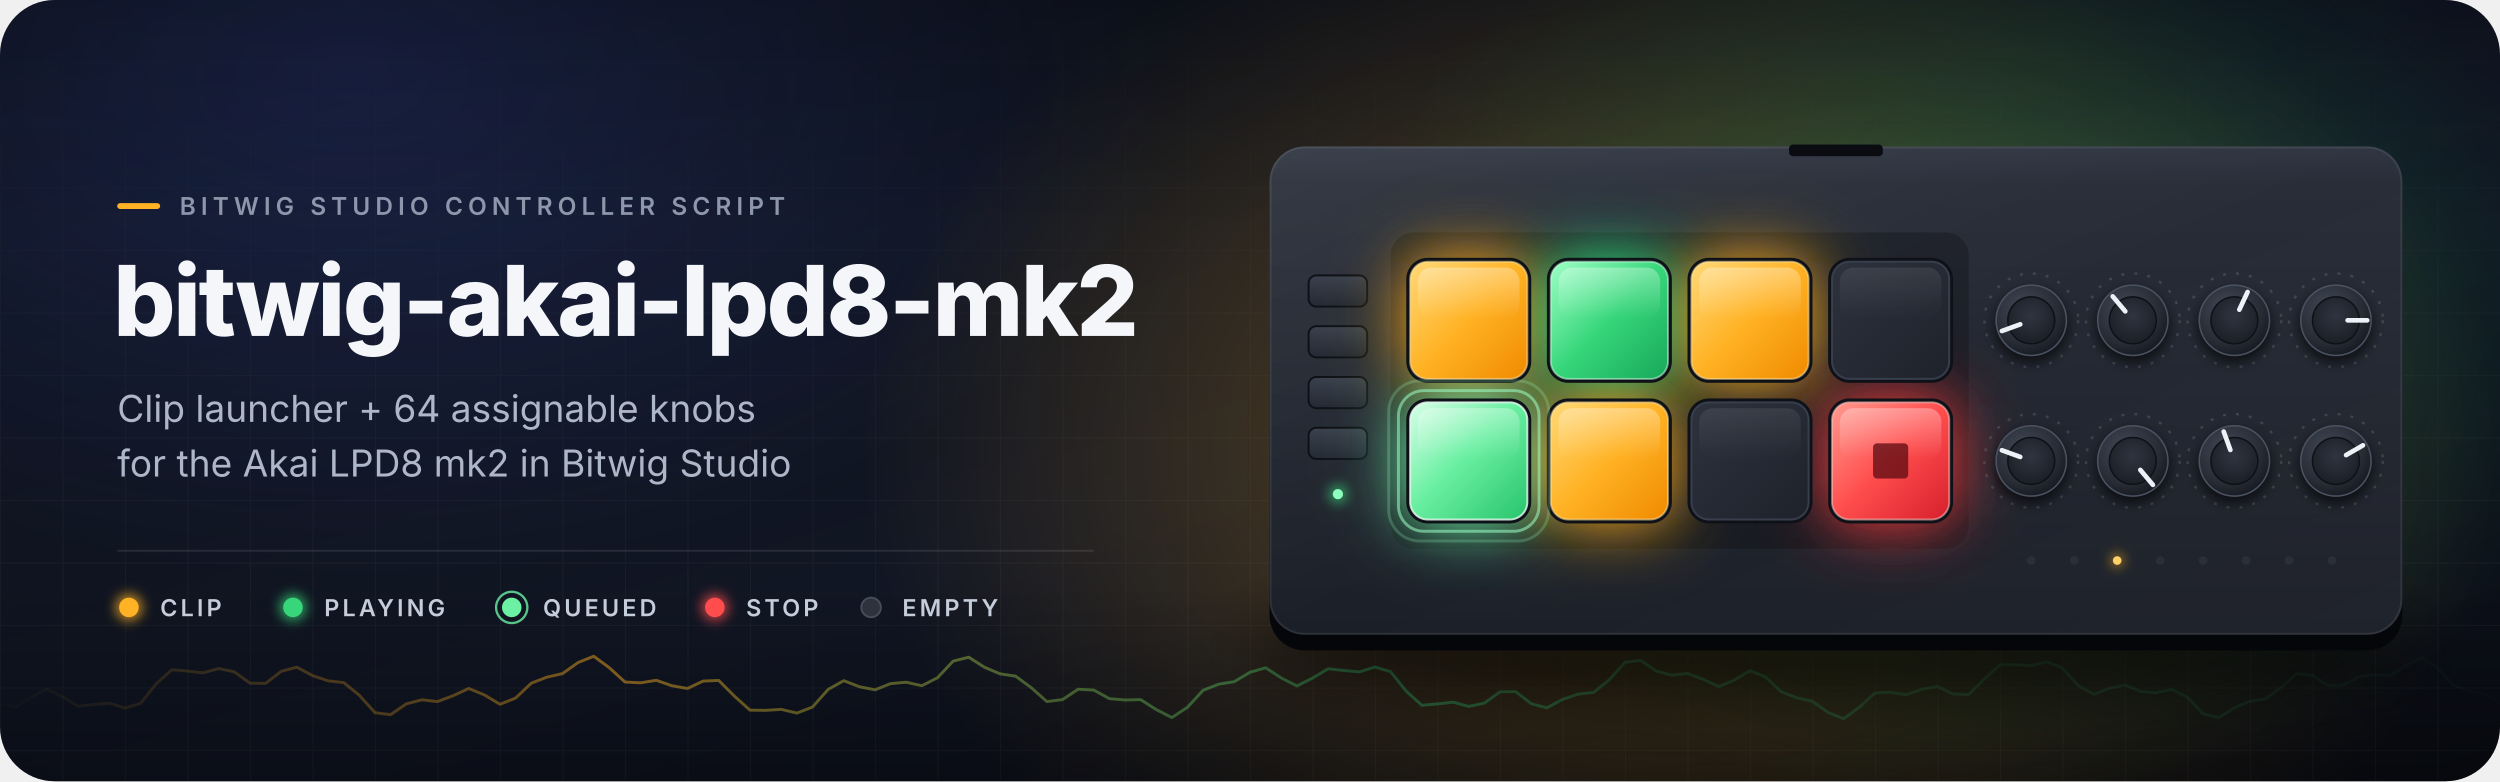
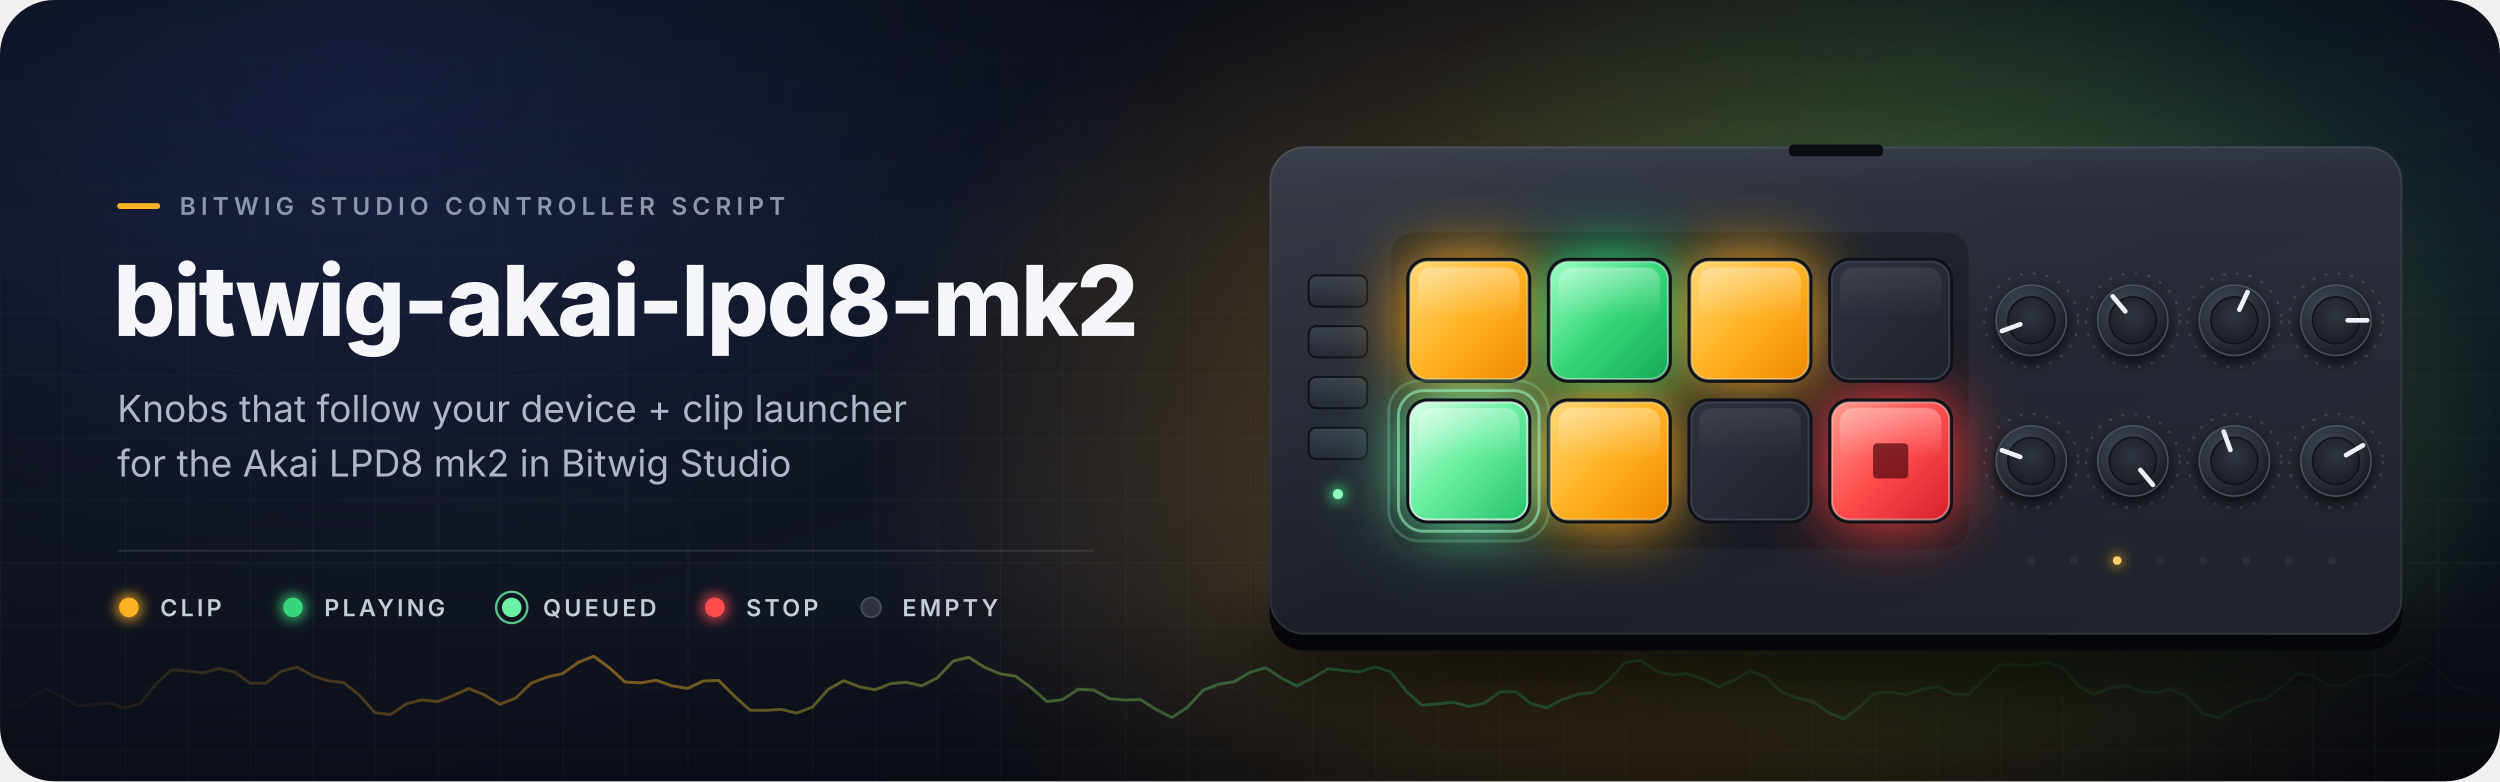
<svg xmlns="http://www.w3.org/2000/svg" viewBox="0 0 1280 400" width="1280" height="400" role="img" aria-labelledby="t d">
  <defs>
    <clipPath id="frame">
      <rect width="1280" height="400" rx="28" />
    </clipPath>
    <linearGradient id="bg" x1="0" y1="0" x2="1" y2="1">
      <stop offset="0" stop-color="#0c1018" />
      <stop offset="0.55" stop-color="#111624" />
      <stop offset="1" stop-color="#0a0d14" />
    </linearGradient>
    <radialGradient id="haloAmber" cx="0.5" cy="0.5" r="0.5">
      <stop offset="0" stop-color="#ffae1a" stop-opacity="0.34" />
      <stop offset="1" stop-color="#ffae1a" stop-opacity="0" />
    </radialGradient>
    <radialGradient id="haloGreen" cx="0.5" cy="0.5" r="0.5">
      <stop offset="0" stop-color="#2ee87a" stop-opacity="0.26" />
      <stop offset="1" stop-color="#2ee87a" stop-opacity="0" />
    </radialGradient>
    <radialGradient id="haloBlue" cx="0.5" cy="0.5" r="0.5">
      <stop offset="0" stop-color="#4f6bff" stop-opacity="0.18" />
      <stop offset="1" stop-color="#4f6bff" stop-opacity="0" />
    </radialGradient>
    <linearGradient id="gridFade" x1="0" y1="0" x2="0" y2="1">
      <stop offset="0" stop-color="#fff" stop-opacity="0" />
      <stop offset="0.45" stop-color="#fff" stop-opacity="0.55" />
      <stop offset="1" stop-color="#fff" stop-opacity="1" />
    </linearGradient>
    <mask id="gridMask">
      <rect width="1280" height="400" fill="url(#gridFade)" />
    </mask>
    <pattern id="grid" width="32" height="32" patternUnits="userSpaceOnUse">
      <path d="M32 0H0V32" fill="none" stroke="#ffffff" stroke-opacity="0.045" stroke-width="1" />
    </pattern>
    <linearGradient id="wave" x1="0" y1="0" x2="1" y2="0">
      <stop offset="0" stop-color="#ffb224" stop-opacity="0" />
      <stop offset="0.25" stop-color="#ffb224" stop-opacity="0.55" />
      <stop offset="0.55" stop-color="#37d67a" stop-opacity="0.5" />
      <stop offset="1" stop-color="#37d67a" stop-opacity="0" />
    </linearGradient>
    <linearGradient id="vignette" x1="0" y1="0" x2="0" y2="1">
      <stop offset="0" stop-color="#000" stop-opacity="0.18" />
      <stop offset="0.3" stop-color="#000" stop-opacity="0" />
      <stop offset="0.75" stop-color="#000" stop-opacity="0" />
      <stop offset="1" stop-color="#000" stop-opacity="0.35" />
    </linearGradient>
    <linearGradient id="bodyTop" x1="0" y1="0" x2="0" y2="1">
      <stop offset="0" stop-color="#303642" />
      <stop offset="0.08" stop-color="#282d38" />
      <stop offset="1" stop-color="#1b1f28" />
    </linearGradient>
    <linearGradient id="bodyEdge" x1="0" y1="0" x2="0" y2="1">
      <stop offset="0" stop-color="#0f1218" />
      <stop offset="1" stop-color="#05060a" />
    </linearGradient>
    <linearGradient id="bodySheen" x1="0" y1="0" x2="1" y2="1">
      <stop offset="0" stop-color="#fff" stop-opacity="0.06" />
      <stop offset="0.5" stop-color="#fff" stop-opacity="0" />
      <stop offset="1" stop-color="#fff" stop-opacity="0.02" />
    </linearGradient>
    <radialGradient id="knobBody" cx="0.4" cy="0.35" r="0.7">
      <stop offset="0" stop-color="#444b58" />
      <stop offset="0.7" stop-color="#262b34" />
      <stop offset="1" stop-color="#15181f" />
    </radialGradient>
    <radialGradient id="knobCap" cx="0.5" cy="0.4" r="0.6">
      <stop offset="0" stop-color="#2f3540" />
      <stop offset="1" stop-color="#1b1f27" />
    </radialGradient>
    <linearGradient id="btn" x1="0" y1="0" x2="0" y2="1">
      <stop offset="0" stop-color="#3a414d" />
      <stop offset="1" stop-color="#242933" />
    </linearGradient>
    <linearGradient id="padAmber" x1="0" y1="0" x2="1" y2="1">
      <stop offset="0" stop-color="#ffd978" />
      <stop offset="0.5" stop-color="#ffb224" />
      <stop offset="1" stop-color="#f08a00" />
    </linearGradient>
    <linearGradient id="padGreen" x1="0" y1="0" x2="1" y2="1">
      <stop offset="0" stop-color="#9dffc6" />
      <stop offset="0.5" stop-color="#37d67a" />
      <stop offset="1" stop-color="#17a85a" />
    </linearGradient>
    <linearGradient id="padGreenPulse" x1="0" y1="0" x2="1" y2="1">
      <stop offset="0" stop-color="#d9ffe9" />
      <stop offset="0.45" stop-color="#6cf0a3" />
      <stop offset="1" stop-color="#28c46c" />
    </linearGradient>
    <linearGradient id="padRed" x1="0" y1="0" x2="1" y2="1">
      <stop offset="0" stop-color="#ff9a8f" />
      <stop offset="0.5" stop-color="#ff4d4d" />
      <stop offset="1" stop-color="#d61f2c" />
    </linearGradient>
    <linearGradient id="padOff" x1="0" y1="0" x2="1" y2="1">
      <stop offset="0" stop-color="#2d323d" />
      <stop offset="1" stop-color="#1e222b" />
    </linearGradient>
    <linearGradient id="padGloss" x1="0" y1="0" x2="0" y2="1">
      <stop offset="0" stop-color="#fff" stop-opacity="0.32" />
      <stop offset="1" stop-color="#fff" stop-opacity="0" />
    </linearGradient>
    <filter id="bloom" x="-80%" y="-80%" width="260%" height="260%">
      <feGaussianBlur stdDeviation="15" />
    </filter>
    <filter id="bloomSoft" x="-100%" y="-100%" width="300%" height="300%">
      <feGaussianBlur stdDeviation="22" />
    </filter>
    <filter id="shadow" x="-30%" y="-60%" width="160%" height="260%">
      <feGaussianBlur stdDeviation="16" />
    </filter>
    <filter id="knobShadow" x="-60%" y="-60%" width="220%" height="220%">
      <feGaussianBlur stdDeviation="3" />
    </filter>
    <filter id="dotGlow" x="-200%" y="-200%" width="500%" height="500%">
      <feGaussianBlur stdDeviation="3" />
    </filter>
  </defs>
  <g clip-path="url(#frame)" font-family="Inter, 'Noto Sans', 'DejaVu Sans', system-ui, sans-serif">
    <rect width="1280" height="400" fill="url(#bg)" />
    <rect width="1280" height="400" fill="url(#grid)" mask="url(#gridMask)" />
    <ellipse cx="180" cy="40" rx="420" ry="260" fill="url(#haloBlue)" />
    <ellipse cx="860" cy="230" rx="420" ry="300" fill="url(#haloAmber)" />
    <ellipse cx="1010" cy="170" rx="330" ry="240" fill="url(#haloGreen)" />
    <polyline fill="none" stroke="url(#wave)" stroke-width="1.5" stroke-linejoin="round" points="0,359.8 8,362.1 16,356.9 24,352.8 32,356.8 40,361.6 48,360.7 56,360.0 64,362.5 72,360.1 80,350.1 88,342.9 96,343.6 104,344.5 112,342.3 120,344.0 128,349.8 136,349.9 144,343.7 152,341.6 160,345.9 168,348.6 176,349.5 184,356.0 192,364.9 200,365.9 208,360.4 216,358.3 224,359.2 232,356.2 240,352.5 248,355.8 256,360.6 264,357.4 272,349.8 280,346.7 288,344.9 296,339.2 304,336.0 312,341.9 320,349.2 328,349.6 336,348.3 344,351.1 352,352.5 360,348.7 368,348.4 376,356.4 384,363.6 392,363.7 400,363.2 408,365.1 416,362.0 424,353.0 432,348.5 440,351.6 448,353.2 456,350.0 464,349.3 472,351.1 480,347.0 488,338.5 496,336.5 504,341.6 512,345.0 520,346.2 528,352.1 536,359.2 544,358.2 552,352.9 560,353.3 568,357.7 576,358.4 584,358.2 592,363.3 600,367.4 608,362.1 616,353.4 624,350.3 632,349.0 640,344.2 648,341.9 656,347.1 664,351.2 672,347.2 680,342.4 688,343.3 696,344.0 704,341.5 712,343.9 720,353.9 728,361.1 736,360.4 744,359.5 752,361.7 760,360.0 768,354.2 776,354.1 784,360.3 792,362.4 800,358.1 808,355.4 816,354.5 824,348.0 832,339.1 840,338.1 848,343.6 856,345.7 864,344.8 872,347.8 880,351.5 888,348.2 896,343.4 904,346.6 912,354.2 920,357.3 928,359.1 936,364.8 944,368.0 952,362.1 960,354.8 968,354.4 976,355.7 984,352.9 992,351.5 1000,355.3 1008,355.6 1016,347.6 1024,340.4 1032,340.3 1040,340.8 1048,338.9 1056,342.0 1064,351.0 1072,355.5 1080,352.4 1088,350.8 1096,354.0 1104,354.7 1112,352.9 1120,357.0 1128,365.5 1136,367.5 1144,362.4 1152,359.0 1160,357.8 1168,351.9 1176,344.8 1184,345.8 1192,351.1 1200,350.7 1208,346.3 1216,345.6 1224,345.8 1232,340.7 1240,336.6 1248,341.9 1256,350.6 1264,353.7 1272,355.0 1280,359.8" />
    <rect width="1280" height="400" fill="url(#vignette)" />
    <g>
      <rect x="60" y="104" width="22" height="3" rx="1.5" fill="#ffb224" />
      <text x="92" y="110" font-size="12.5" font-weight="600" letter-spacing="2.6" fill="#8d97ab">BITWIG STUDIO CONTROLLER SCRIPT</text>
      <text x="58" y="172" font-size="50" font-weight="800" letter-spacing="-1.2" fill="#f4f6fa">bitwig-akai-lpd8-mk2</text>
-       <text x="60" y="216" font-size="19" font-weight="400" fill="#aeb7c8">Clip launcher + 64 assignable knobs</text>
+       <text x="60" y="216" font-size="19" font-weight="400" fill="#aeb7c8">Knobs that follow your device + clip launcher</text>
      <text x="60" y="244" font-size="19" font-weight="400" fill="#aeb7c8">for the Akai LPD8 mk2 in Bitwig Studio</text>
      <line x1="60" y1="282" x2="560" y2="282" stroke="#ffffff" stroke-opacity="0.09" />
      <g font-size="12" font-weight="600" letter-spacing="1.6" fill="#c5ccda">
        <g transform="translate(66 311)">
          <circle r="7" fill="#ffb224" filter="url(#dotGlow)" opacity="0.7" />
          <circle r="5" fill="#ffb224" />
          <text x="16" y="4.5">CLIP</text>
        </g>
        <g transform="translate(150 311)">
          <circle r="7" fill="#37d67a" filter="url(#dotGlow)" opacity="0.7" />
          <circle r="5" fill="#37d67a" />
          <text x="16" y="4.5">PLAYING</text>
        </g>
        <g transform="translate(262 311)">
          <circle r="8" fill="none" stroke="#6cf0a3" stroke-width="1.2" opacity="0.8" />
          <circle r="5" fill="#6cf0a3" />
          <text x="16" y="4.5">QUEUED</text>
        </g>
        <g transform="translate(366 311)">
          <circle r="7" fill="#ff4d4d" filter="url(#dotGlow)" opacity="0.7" />
          <circle r="5" fill="#ff4d4d" />
          <text x="16" y="4.5">STOP</text>
        </g>
        <g transform="translate(446 311)">
          <circle r="5" fill="#2d323d" stroke="#454c5a" stroke-width="1" />
          <text x="16" y="4.5">EMPTY</text>
        </g>
      </g>
    </g>
    <g transform="translate(650 75)">
      <ellipse cx="290" cy="258" rx="300" ry="26" fill="#000" opacity="0.65" filter="url(#shadow)" />
      <rect x="0" y="8" width="580" height="250" rx="18" fill="url(#bodyEdge)" />
      <rect x="0" y="0" width="580" height="250" rx="18" fill="url(#bodyTop)" />
      <rect x="0" y="0" width="580" height="250" rx="18" fill="url(#bodySheen)" />
      <rect x="0.5" y="0.5" width="579" height="249" rx="17.5" fill="none" stroke="#ffffff" stroke-opacity="0.08" />
      <rect x="62" y="44" width="296" height="162" rx="12" fill="#000" opacity="0.22" />
      <g>
        <rect x="20" y="66" width="30" height="16" rx="4" fill="url(#btn)" stroke="#0d1016" stroke-width="1" />
        <rect x="20" y="92" width="30" height="16" rx="4" fill="url(#btn)" stroke="#0d1016" stroke-width="1" />
        <rect x="20" y="118" width="30" height="16" rx="4" fill="url(#btn)" stroke="#0d1016" stroke-width="1" />
        <rect x="20" y="144" width="30" height="16" rx="4" fill="url(#btn)" stroke="#0d1016" stroke-width="1" />
        <circle cx="35" cy="178" r="5" fill="#37d67a" opacity="0.6" filter="url(#dotGlow)" />
        <circle cx="35" cy="178" r="2.6" fill="#8dffbf" />
        <rect x="266" y="-1" width="48" height="6" rx="2" fill="#0a0c11" />
      </g>
      <g>
        <rect x="72" y="59" width="60" height="60" rx="10" fill="#ffae1a" opacity="0.4" filter="url(#bloomSoft)" />
        <rect x="144" y="59" width="60" height="60" rx="10" fill="#2ee87a" opacity="0.4" filter="url(#bloomSoft)" />
        <rect x="216" y="59" width="60" height="60" rx="10" fill="#ffae1a" opacity="0.4" filter="url(#bloomSoft)" />
        <rect x="144" y="131" width="60" height="60" rx="10" fill="#ffae1a" opacity="0.4" filter="url(#bloomSoft)" />
        <rect x="288" y="131" width="60" height="60" rx="10" fill="#ff3b3b" opacity="0.4" filter="url(#bloomSoft)" />
        <rect x="72" y="59" width="60" height="60" rx="10" fill="#ffae1a" opacity="0.9" filter="url(#bloom)" />
        <rect x="144" y="59" width="60" height="60" rx="10" fill="#2ee87a" opacity="0.9" filter="url(#bloom)" />
        <rect x="216" y="59" width="60" height="60" rx="10" fill="#ffae1a" opacity="0.9" filter="url(#bloom)" />
        <rect x="72" y="131" width="60" height="60" rx="10" fill="#6cf0a3" opacity="0.95" filter="url(#bloom)" />
        <rect x="72" y="131" width="60" height="60" rx="10" fill="#6cf0a3" opacity="0.5" filter="url(#bloomSoft)" />
        <rect x="144" y="131" width="60" height="60" rx="10" fill="#ffae1a" opacity="0.9" filter="url(#bloom)" />
        <rect x="288" y="131" width="60" height="60" rx="10" fill="#ff3b3b" opacity="0.9" filter="url(#bloom)" />
      </g>
      <g fill="#0e1117">
        <rect x="70" y="57" width="64" height="64" rx="11" />
        <rect x="142" y="57" width="64" height="64" rx="11" />
        <rect x="214" y="57" width="64" height="64" rx="11" />
        <rect x="286" y="57" width="64" height="64" rx="11" />
        <rect x="70" y="129" width="64" height="64" rx="11" />
        <rect x="142" y="129" width="64" height="64" rx="11" />
        <rect x="214" y="129" width="64" height="64" rx="11" />
        <rect x="286" y="129" width="64" height="64" rx="11" />
      </g>
      <g>
        <rect x="72" y="59" width="60" height="60" rx="9" fill="url(#padAmber)" stroke="#ffe3a0" stroke-opacity="0.55" />
        <rect x="76" y="62" width="52" height="26" rx="7" fill="url(#padGloss)" />
      </g>
      <g>
        <rect x="144" y="59" width="60" height="60" rx="9" fill="url(#padGreen)" stroke="#c4ffdc" stroke-opacity="0.55" />
        <rect x="148" y="62" width="52" height="26" rx="7" fill="url(#padGloss)" />
      </g>
      <g>
        <rect x="216" y="59" width="60" height="60" rx="9" fill="url(#padAmber)" stroke="#ffe3a0" stroke-opacity="0.55" />
        <rect x="220" y="62" width="52" height="26" rx="7" fill="url(#padGloss)" />
      </g>
      <g>
        <rect x="288" y="59" width="60" height="60" rx="9" fill="url(#padOff)" stroke="#3b4250" stroke-opacity="0.9" />
        <rect x="292" y="62" width="52" height="26" rx="7" fill="url(#padGloss)" opacity="0.25" />
      </g>
      <g>
        <rect x="66" y="125" width="72" height="72" rx="13" fill="none" stroke="#9dffc6" stroke-opacity="0.55" stroke-width="1.5" />
        <rect x="61" y="120" width="82" height="82" rx="16" fill="none" stroke="#9dffc6" stroke-opacity="0.22" stroke-width="1.5" />
        <rect x="72" y="131" width="60" height="60" rx="9" fill="url(#padGreenPulse)" stroke="#eafff3" stroke-opacity="0.8" />
        <rect x="76" y="134" width="52" height="26" rx="7" fill="url(#padGloss)" />
      </g>
      <g>
        <rect x="144" y="131" width="60" height="60" rx="9" fill="url(#padAmber)" stroke="#ffe3a0" stroke-opacity="0.55" />
        <rect x="148" y="134" width="52" height="26" rx="7" fill="url(#padGloss)" />
      </g>
      <g>
        <rect x="216" y="131" width="60" height="60" rx="9" fill="url(#padOff)" stroke="#3b4250" stroke-opacity="0.9" />
        <rect x="220" y="134" width="52" height="26" rx="7" fill="url(#padGloss)" opacity="0.25" />
      </g>
      <g>
        <rect x="288" y="131" width="60" height="60" rx="9" fill="url(#padRed)" stroke="#ffc9c2" stroke-opacity="0.55" />
        <rect x="292" y="134" width="52" height="26" rx="7" fill="url(#padGloss)" />
        <rect x="309" y="152" width="18" height="18" rx="2" fill="#5a0b12" opacity="0.75" />
      </g>
      <g>
        <g fill="none" stroke="#ffffff" stroke-opacity="0.13" stroke-width="1.2" stroke-dasharray="1.5 5.2">
          <circle cx="390" cy="89" r="24" />
          <circle cx="442" cy="89" r="24" />
          <circle cx="494" cy="89" r="24" />
          <circle cx="546" cy="89" r="24" />
          <circle cx="390" cy="161" r="24" />
          <circle cx="442" cy="161" r="24" />
          <circle cx="494" cy="161" r="24" />
          <circle cx="546" cy="161" r="24" />
        </g>
        <g fill="#000" opacity="0.6" filter="url(#knobShadow)">
          <circle cx="390" cy="92" r="19" />
          <circle cx="442" cy="92" r="19" />
          <circle cx="494" cy="92" r="19" />
          <circle cx="546" cy="92" r="19" />
          <circle cx="390" cy="164" r="19" />
          <circle cx="442" cy="164" r="19" />
          <circle cx="494" cy="164" r="19" />
          <circle cx="546" cy="164" r="19" />
        </g>
        <g stroke="#4a5262" stroke-width="0.8">
          <circle cx="390" cy="89" r="18" fill="url(#knobBody)" />
          <circle cx="442" cy="89" r="18" fill="url(#knobBody)" />
          <circle cx="494" cy="89" r="18" fill="url(#knobBody)" />
          <circle cx="546" cy="89" r="18" fill="url(#knobBody)" />
          <circle cx="390" cy="161" r="18" fill="url(#knobBody)" />
          <circle cx="442" cy="161" r="18" fill="url(#knobBody)" />
          <circle cx="494" cy="161" r="18" fill="url(#knobBody)" />
          <circle cx="546" cy="161" r="18" fill="url(#knobBody)" />
        </g>
        <g fill="url(#knobCap)" stroke="#0e1117" stroke-width="0.8">
          <circle cx="390" cy="89" r="12" />
          <circle cx="442" cy="89" r="12" />
          <circle cx="494" cy="89" r="12" />
          <circle cx="546" cy="89" r="12" />
          <circle cx="390" cy="161" r="12" />
          <circle cx="442" cy="161" r="12" />
          <circle cx="494" cy="161" r="12" />
          <circle cx="546" cy="161" r="12" />
        </g>
        <g stroke="#eef2f8" stroke-width="2.4" stroke-linecap="round">
          <line x1="0" y1="-6" x2="0" y2="-16" transform="translate(390 89) rotate(-110)" />
          <line x1="0" y1="-6" x2="0" y2="-16" transform="translate(442 89) rotate(-40)" />
          <line x1="0" y1="-6" x2="0" y2="-16" transform="translate(494 89) rotate(25)" />
          <line x1="0" y1="-6" x2="0" y2="-16" transform="translate(546 89) rotate(90)" />
          <line x1="0" y1="-6" x2="0" y2="-16" transform="translate(390 161) rotate(-70)" />
          <line x1="0" y1="-6" x2="0" y2="-16" transform="translate(442 161) rotate(140)" />
          <line x1="0" y1="-6" x2="0" y2="-16" transform="translate(494 161) rotate(-20)" />
          <line x1="0" y1="-6" x2="0" y2="-16" transform="translate(546 161) rotate(60)" />
        </g>
        <g transform="translate(390 212)">
          <circle cx="0" cy="0" r="2.2" fill="#2a2f3a" />
          <circle cx="22" cy="0" r="2.2" fill="#2a2f3a" />
          <circle cx="44" cy="0" r="3.4" fill="#ffb224" opacity="0.6" filter="url(#dotGlow)" />
          <circle cx="44" cy="0" r="2.2" fill="#ffd166" />
          <circle cx="66" cy="0" r="2.2" fill="#2a2f3a" />
          <circle cx="88" cy="0" r="2.2" fill="#2a2f3a" />
          <circle cx="110" cy="0" r="2.2" fill="#2a2f3a" />
          <circle cx="132" cy="0" r="2.2" fill="#2a2f3a" />
          <circle cx="154" cy="0" r="2.2" fill="#2a2f3a" />
        </g>
      </g>
    </g>
  </g>
</svg>
